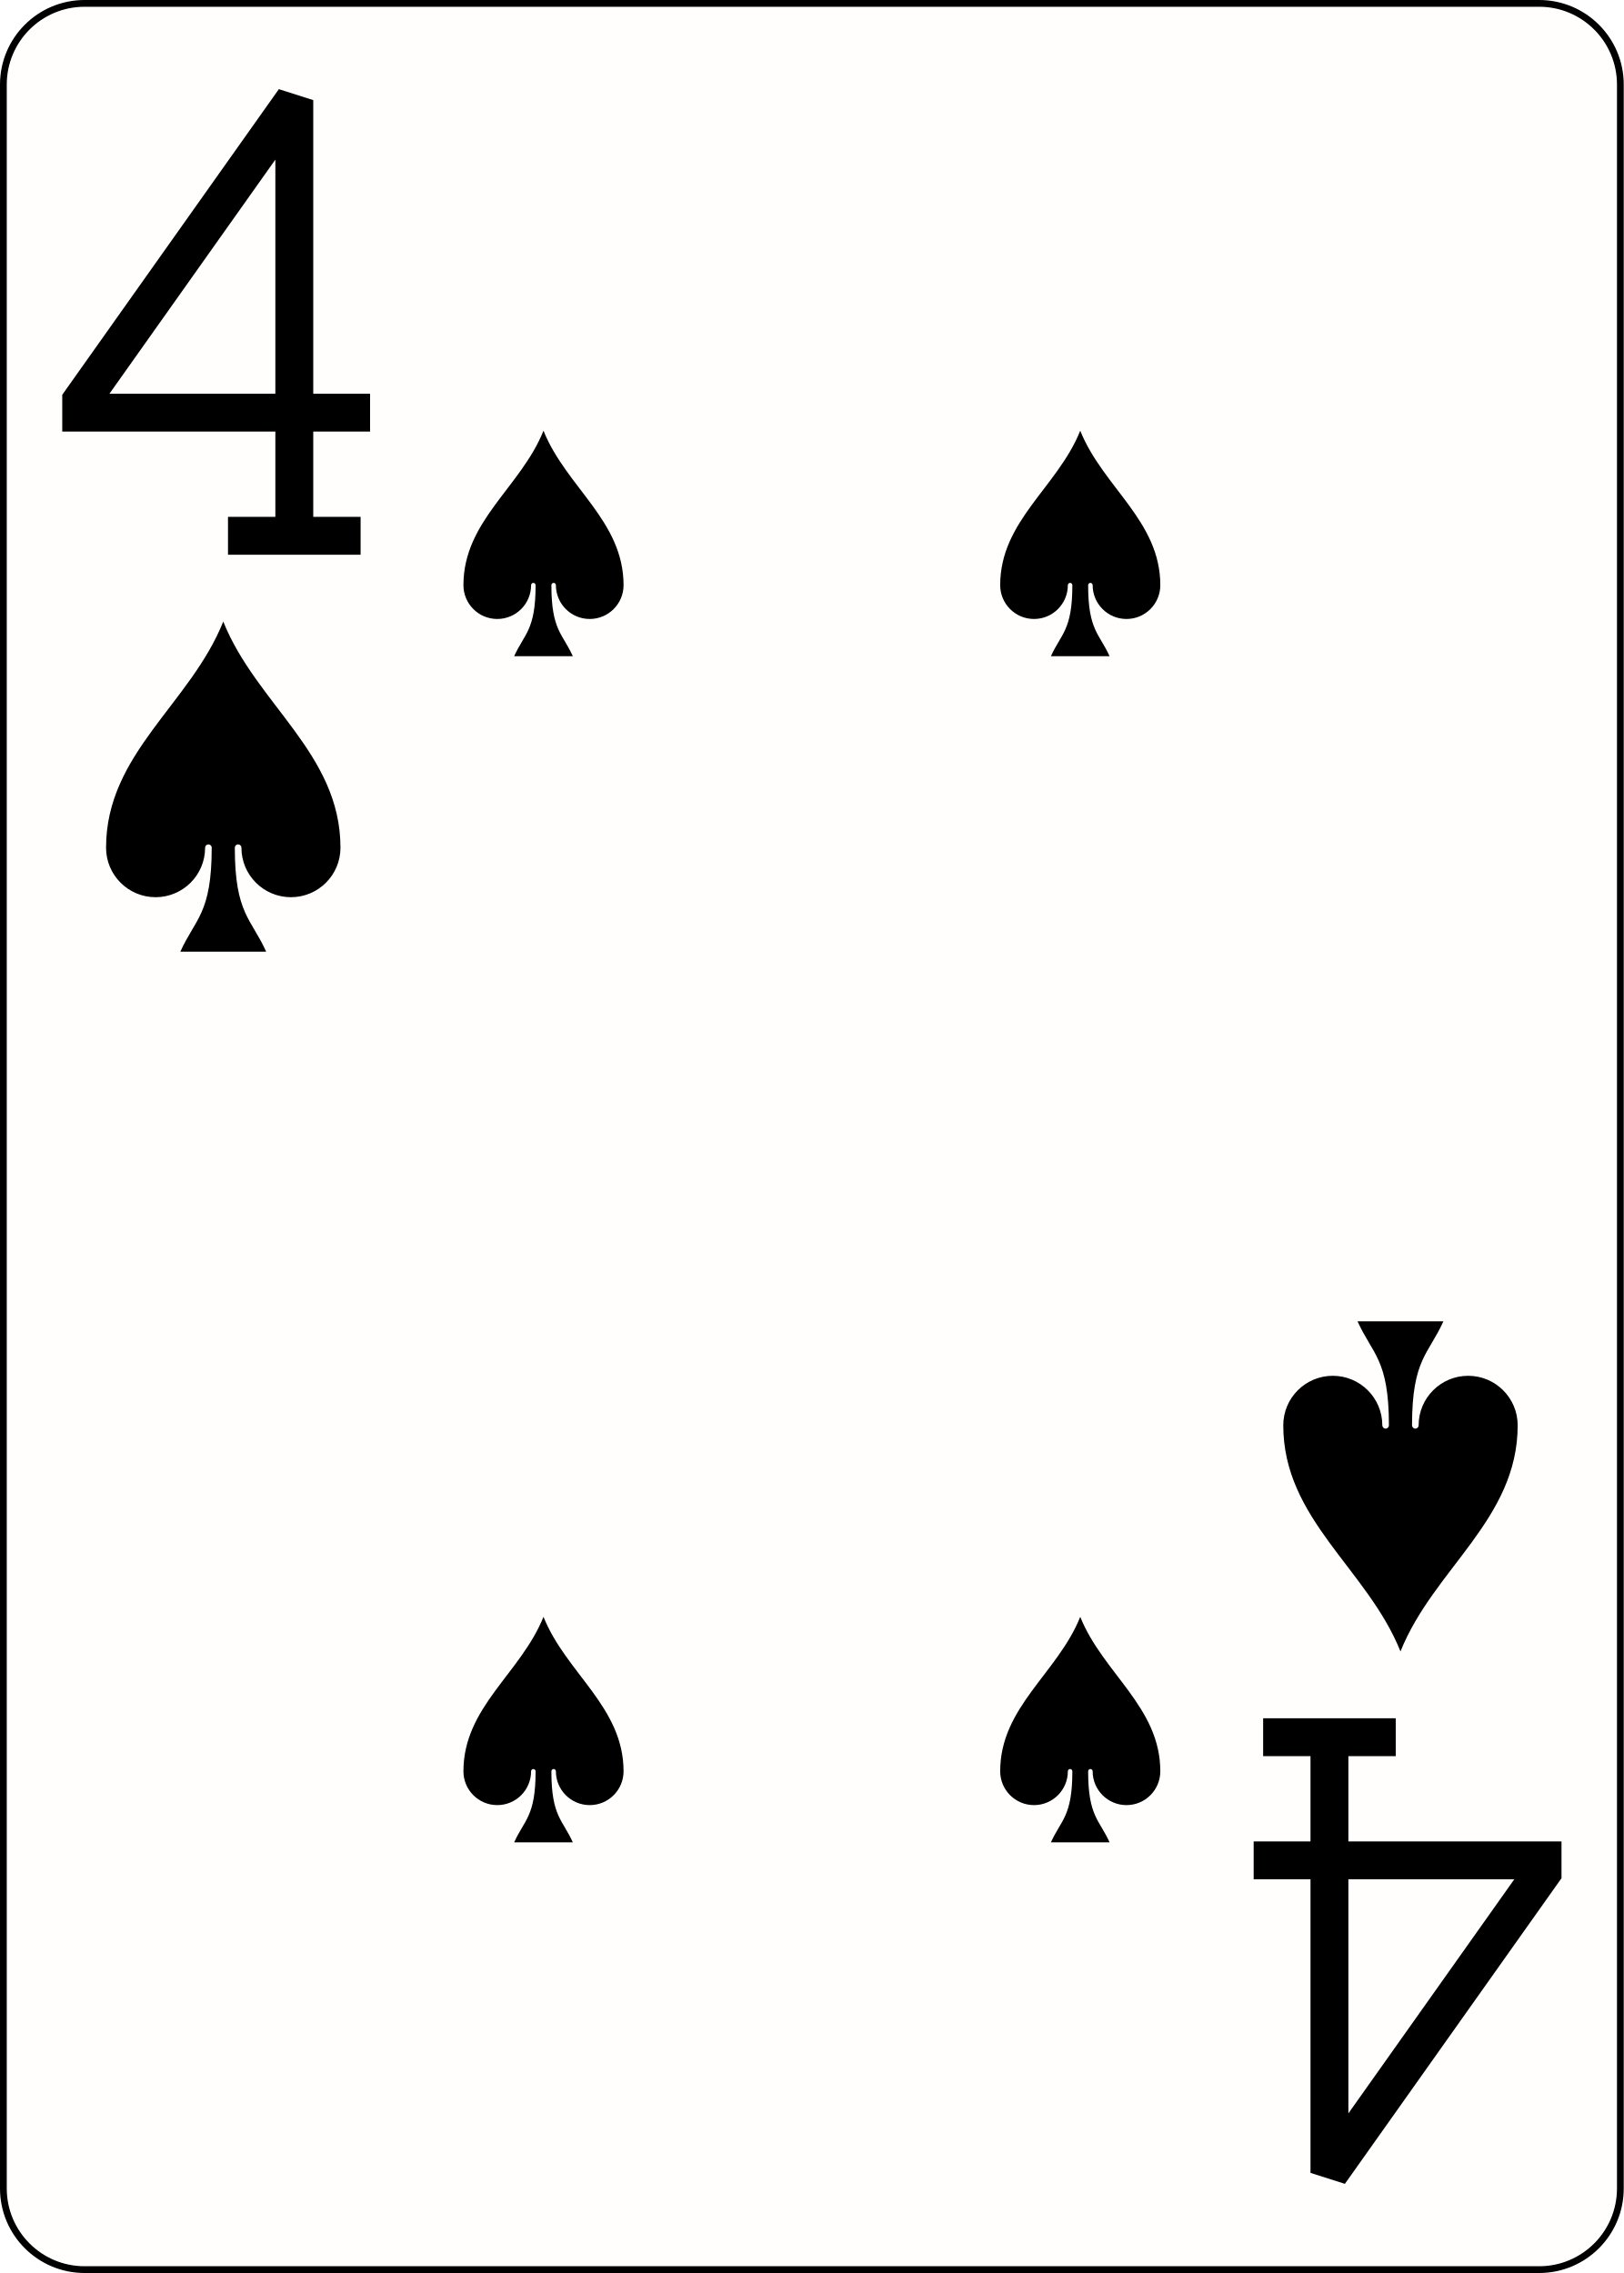
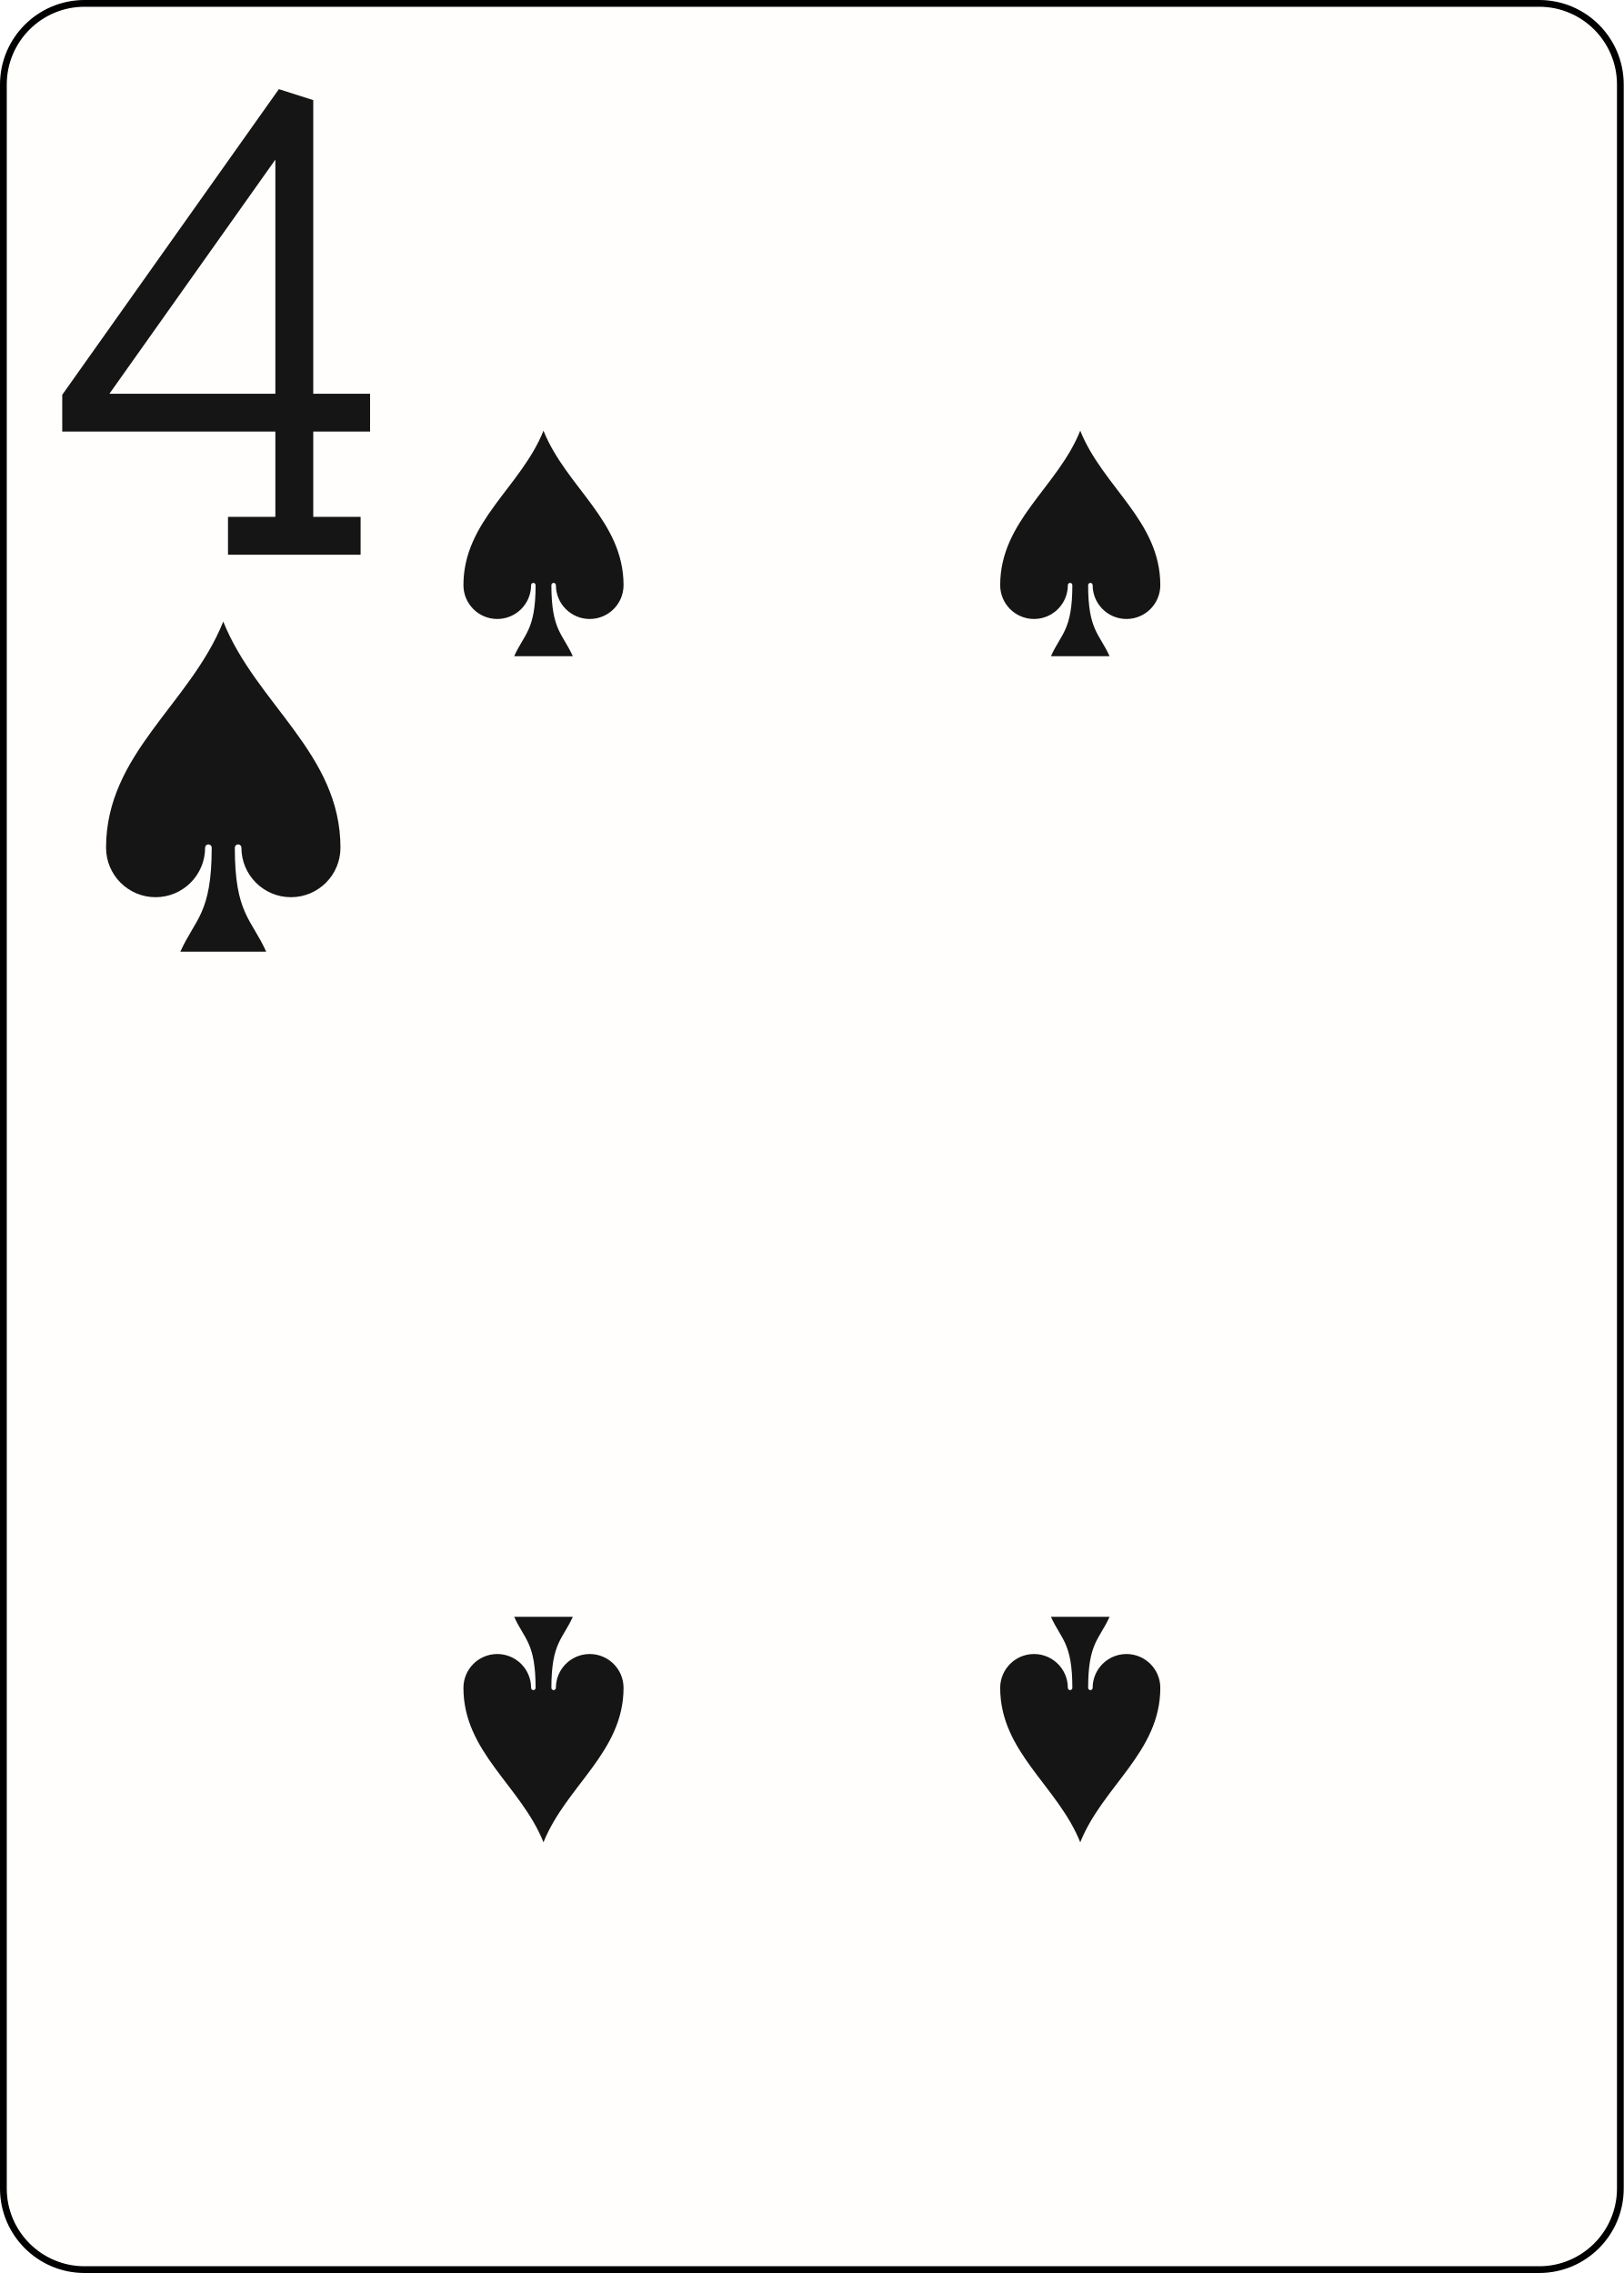
<svg xmlns="http://www.w3.org/2000/svg" xmlns:xlink="http://www.w3.org/1999/xlink" class="card" face="4S" height="3.5in" preserveAspectRatio="none" viewBox="-120 -168 240 336" width="2.5in">
  <defs>
    <symbol id="SS4" viewBox="-600 -600 1200 1200" preserveAspectRatio="xMinYMid">
-       <path d="M0 -500C100 -250 355 -100 355 185A150 150 0 0 1 55 185A10 10 0 0 0 35 185C35 385 85 400 130 500L-130 500C-85 400 -35 385 -35 185A10 10 0 0 0 -55 185A150 150 0 0 1 -355 185C-355 -100 -100 -250 0 -500Z" fill="black" />
+       <path d="M0 -500C100 -250 355 -100 355 185A150 150 0 0 1 55 185A10 10 0 0 0 35 185C35 385 85 400 130 500L-130 500C-85 400 -35 385 -35 185A10 10 0 0 0 -55 185A150 150 0 0 1 -355 185C-355 -100 -100 -250 0 -500Z" fill="#151515" />
    </symbol>
    <symbol id="VS4" viewBox="-500 -500 1000 1000" preserveAspectRatio="xMinYMid">
-       <path d="M50 460L250 460M150 460L150 -460L-300 175L-300 200L270 200" stroke="black" stroke-width="80" stroke-linecap="square" stroke-miterlimit="1.5" fill="none" />
+       <path d="M50 460L250 460M150 460L150 -460L-300 175L-300 200L270 200" stroke="#151515" stroke-width="80" stroke-linecap="square" stroke-miterlimit="1.5" fill="none" />
    </symbol>
  </defs>
  <rect width="239" height="335" x="-119.5" y="-167.5" rx="12" ry="12" fill="#fffefc" stroke="black" />
  <use xlink:href="#VS4" height="70" width="70" x="-122" y="-156" />
  <use xlink:href="#SS4" height="58.558" width="58.558" x="-116.279" y="-81" />
  <use xlink:href="#SS4" height="40" width="40" x="-59.668" y="-107.668" />
  <use xlink:href="#SS4" height="40" width="40" x="19.668" y="-107.668" />
-   <use xlink:href="#SS4" height="40" width="40" x="-59.668" y="67.668" />
-   <use xlink:href="#SS4" height="40" width="40" x="19.668" y="67.668" />
  <g transform="rotate(180)">
-     <use xlink:href="#VS4" height="70" width="70" x="-122" y="-156" />
-     <use xlink:href="#SS4" height="58.558" width="58.558" x="-116.279" y="-81" />
+     <use xlink:href="#SS4" height="40" width="40" x="-59.668" y="-107.668" />
+     <use xlink:href="#SS4" height="40" width="40" x="19.668" y="-107.668" />
  </g>
</svg>
